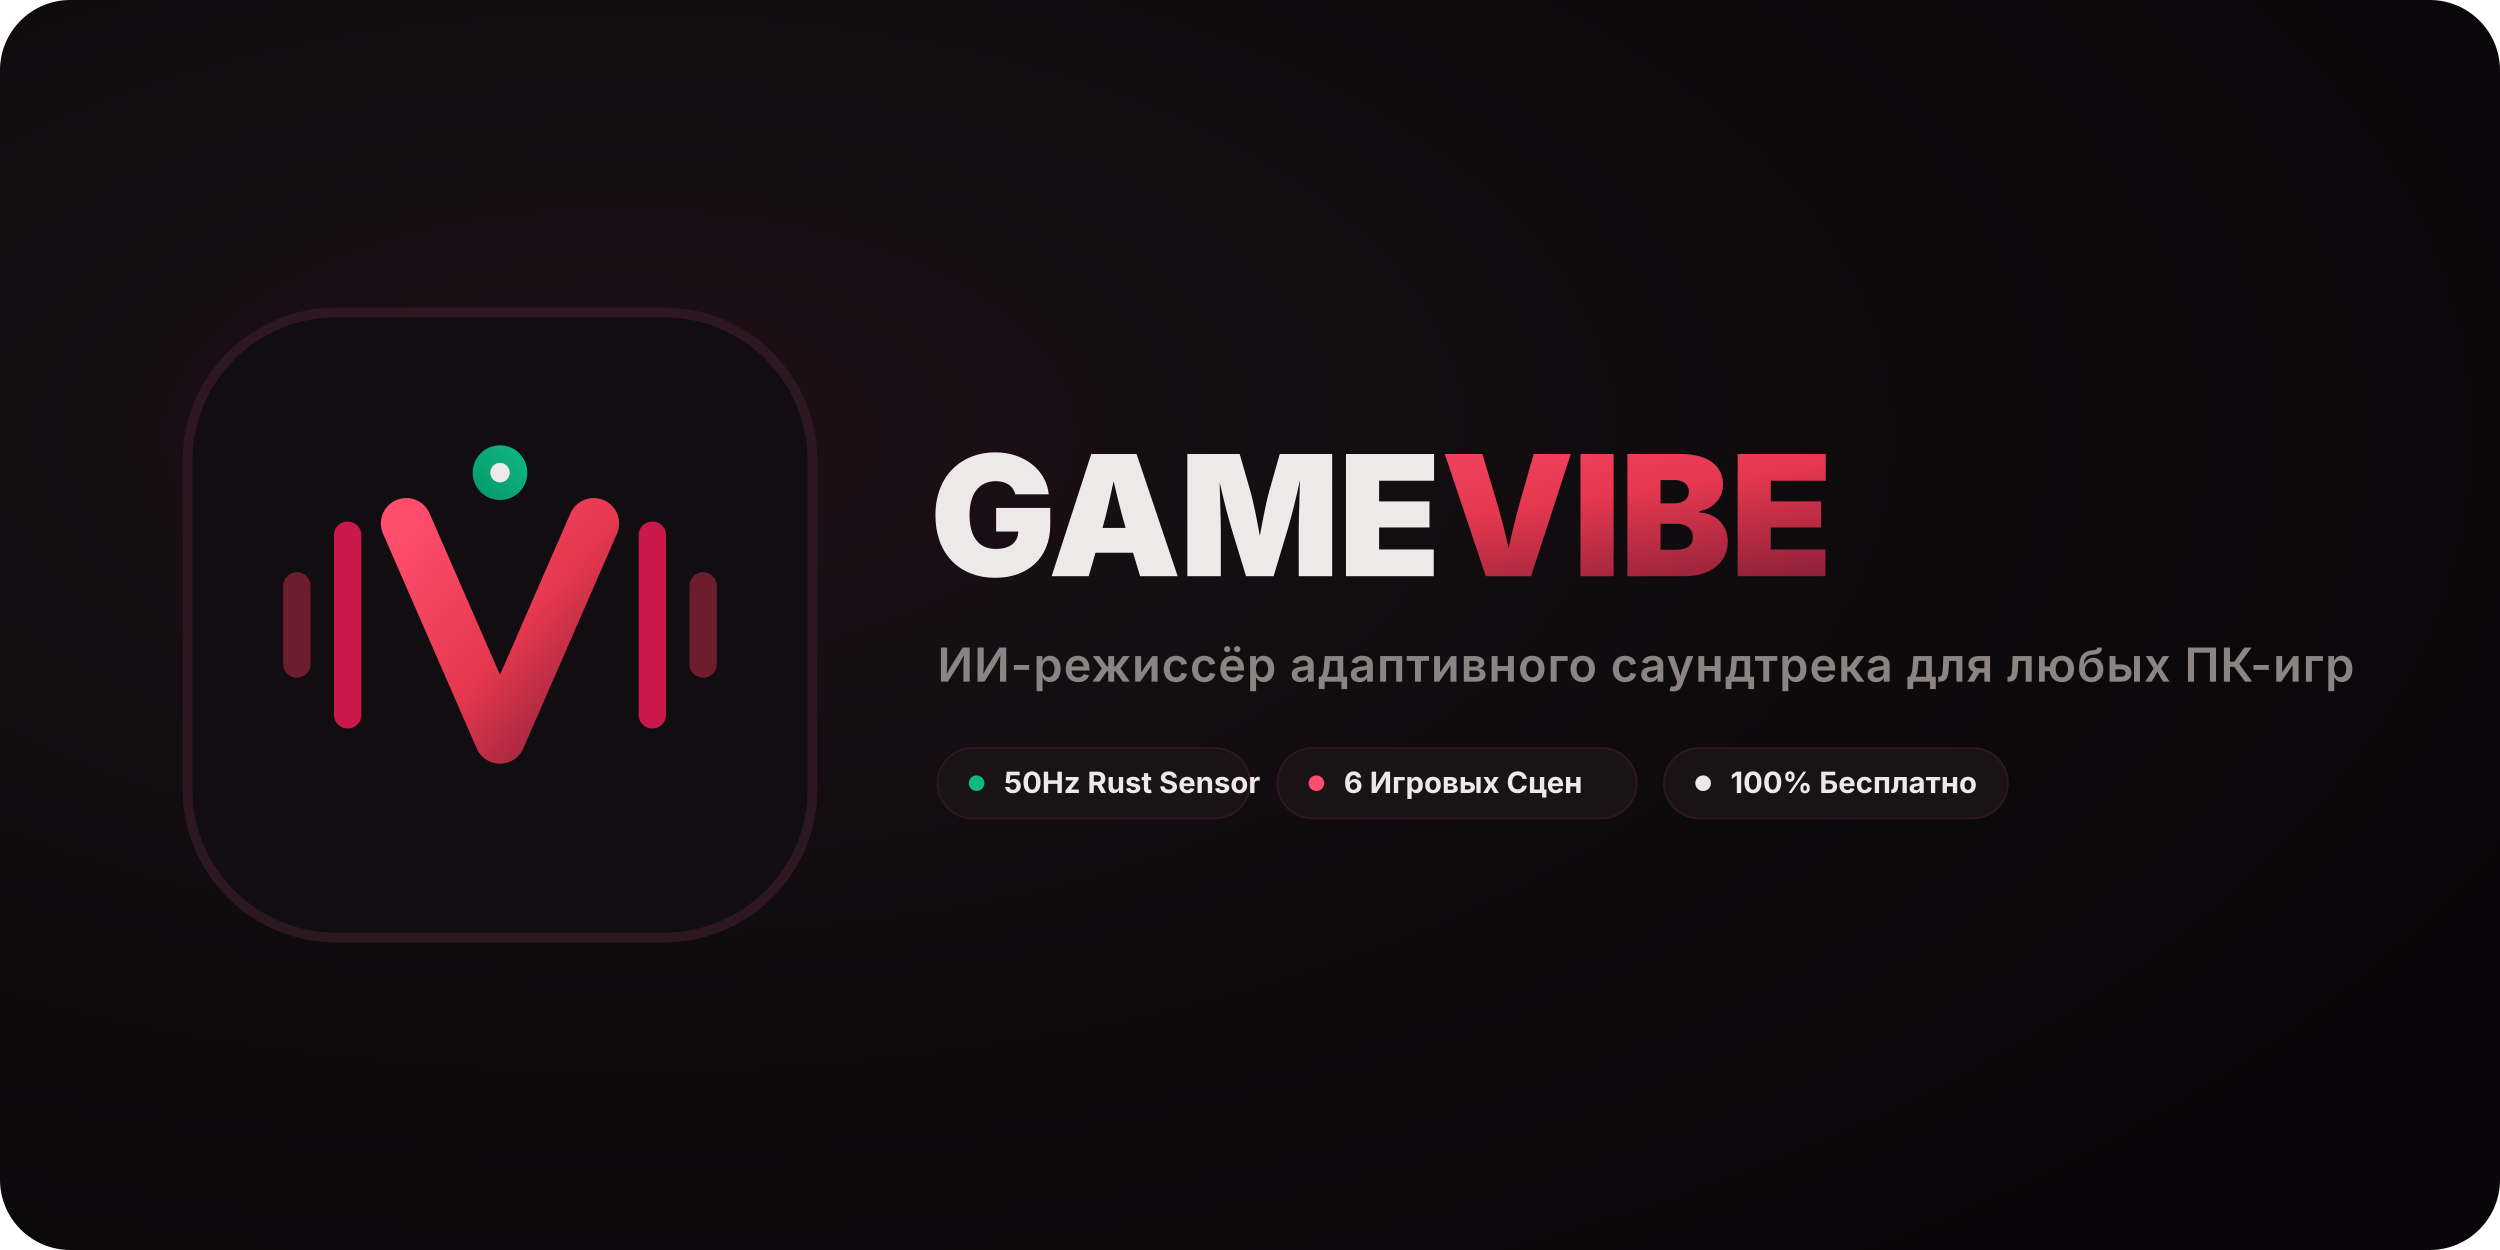
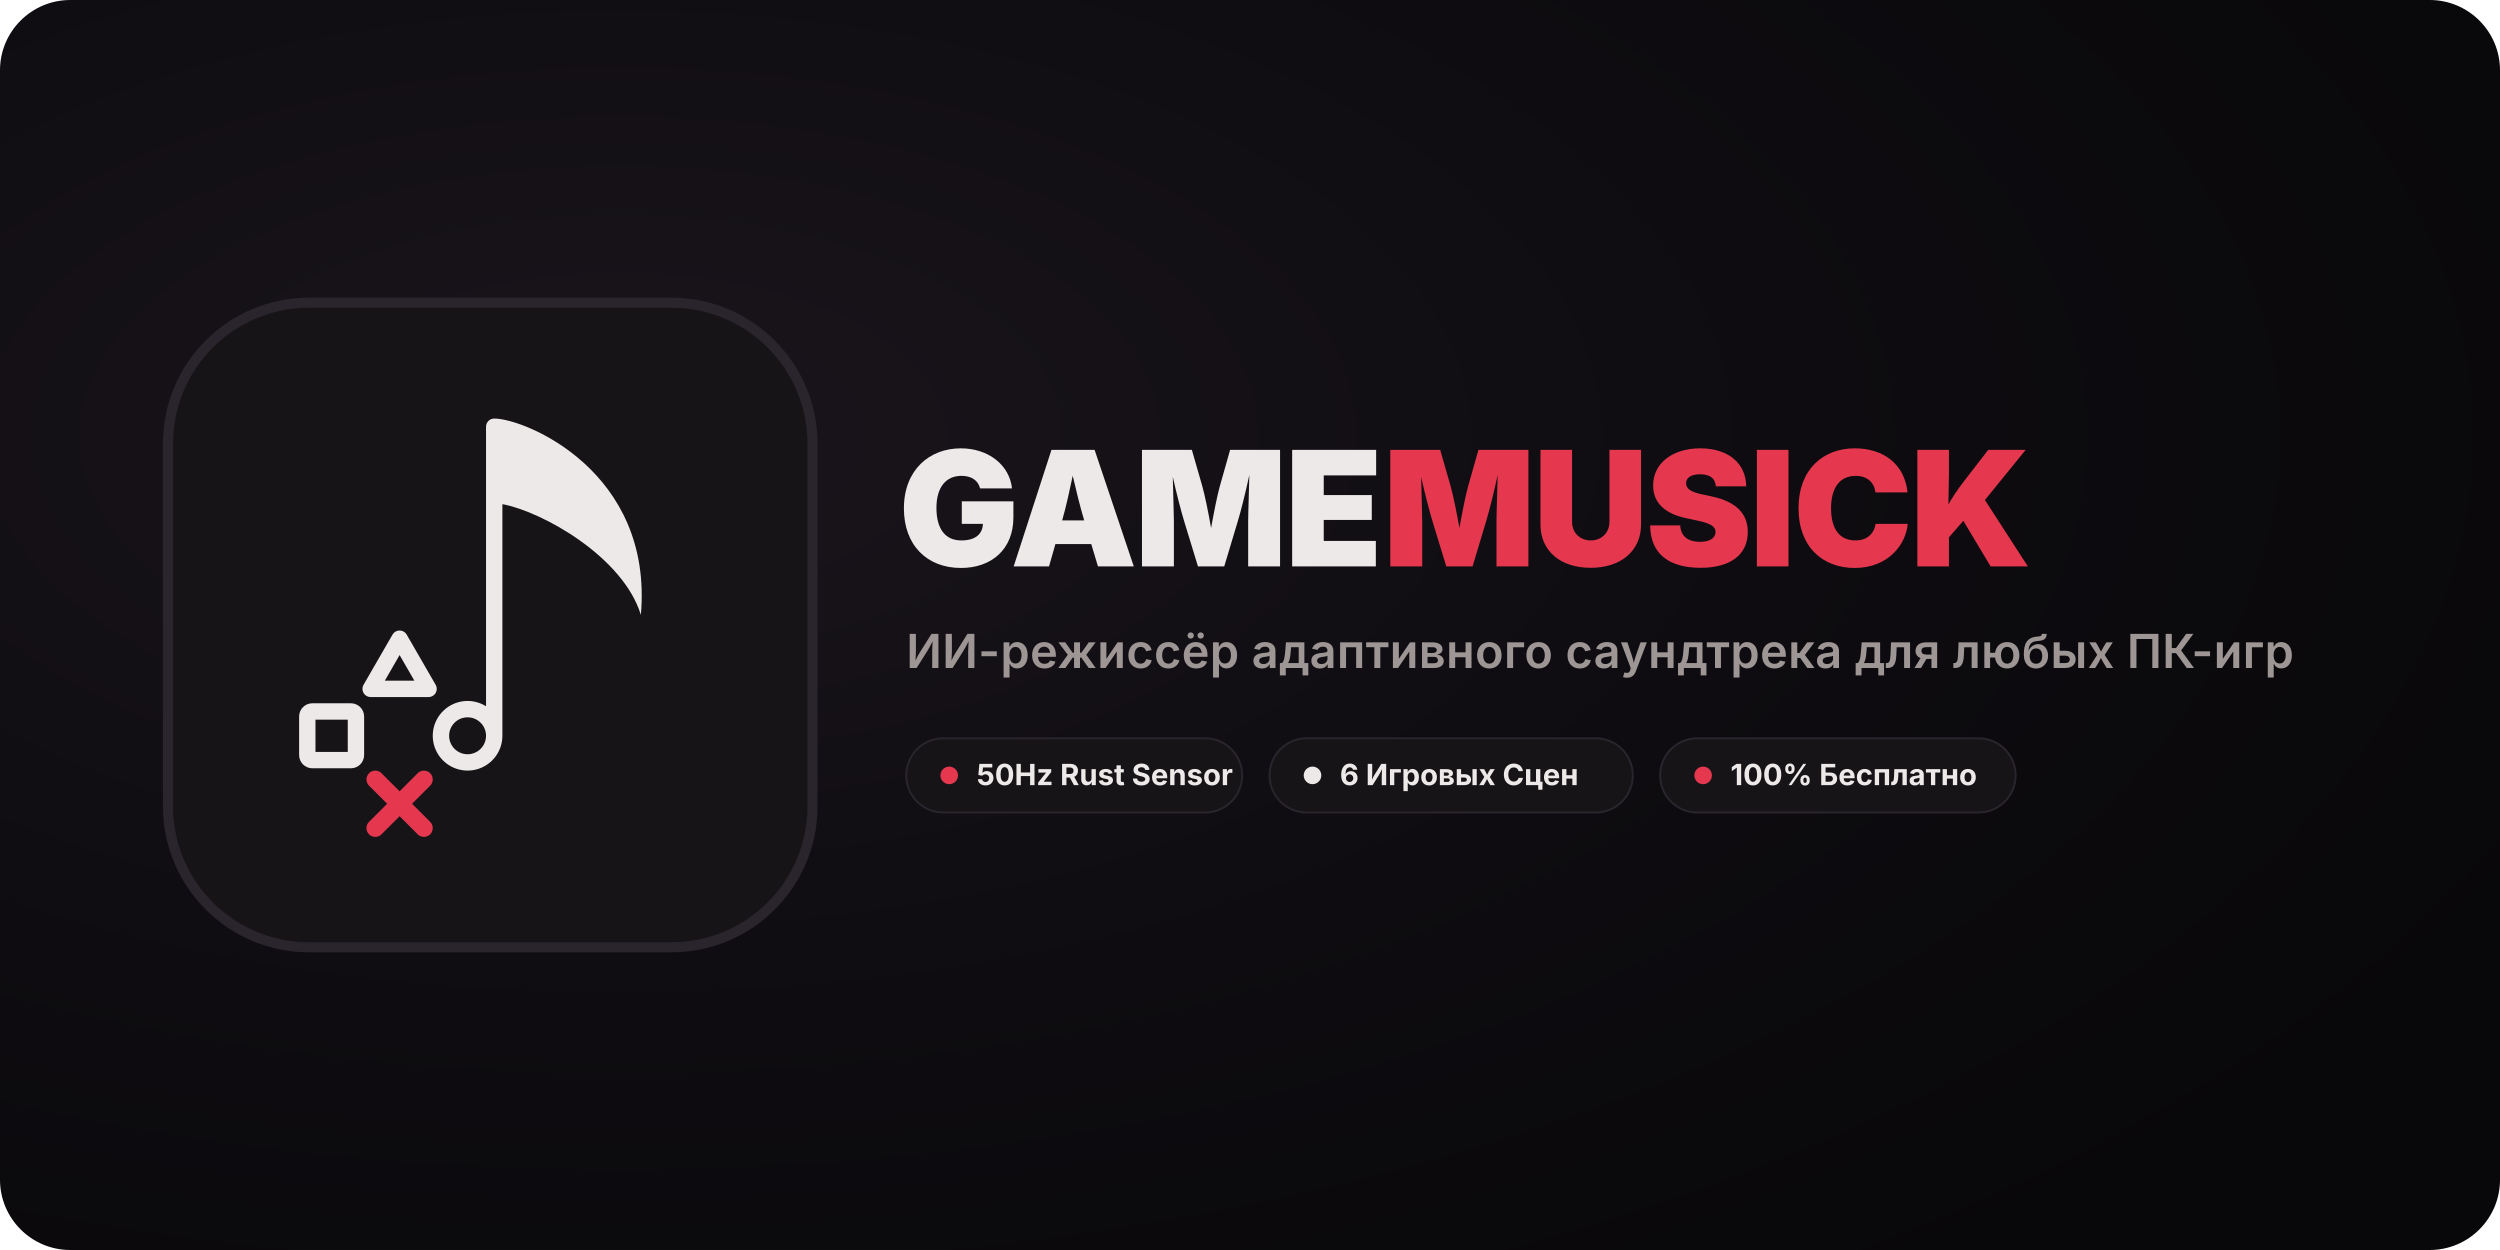
<svg xmlns="http://www.w3.org/2000/svg" viewBox="0 0 1280 640" width="1280" height="640">
  <defs>
    <radialGradient id="bgBanner" cx="25%" cy="35%" r="85%">
-       <stop offset="0%" stop-color="#1E1016" />
-       <stop offset="55%" stop-color="#0E0B0D" />
-       <stop offset="100%" stop-color="#080608" />
+       <stop offset="0%" stop-color="#1A151C" />
+       <stop offset="55%" stop-color="#0E0C10" />
+       <stop offset="100%" stop-color="#080709" />
    </radialGradient>
-     <linearGradient id="crimsonBanner" x1="0%" y1="0%" x2="100%" y2="100%">
-       <stop offset="0%" stop-color="#FF4D6D" />
-       <stop offset="55%" stop-color="#E5384F" />
-       <stop offset="100%" stop-color="#8C2038" />
-     </linearGradient>
-     <linearGradient id="emeraldBanner" x1="0%" y1="100%" x2="100%" y2="0%">
-       <stop offset="0%" stop-color="#059669" />
-       <stop offset="100%" stop-color="#10B981" />
-     </linearGradient>
  </defs>
  <rect width="1280" height="640" rx="36" fill="url(#bgBanner)" />
-   <g transform="translate(96, 160)">
-     <rect width="320" height="320" rx="76" fill="#120D10" stroke="#2D1720" stroke-width="5" />
-     <g stroke-linecap="round">
-       <line x1="56" y1="140" x2="56" y2="180" stroke="#6E1D2F" stroke-width="14" />
-       <line x1="82" y1="114" x2="82" y2="206" stroke="#C9184A" stroke-width="14" />
-       <line x1="238" y1="114" x2="238" y2="206" stroke="#C9184A" stroke-width="14" />
-       <line x1="264" y1="140" x2="264" y2="180" stroke="#6E1D2F" stroke-width="14" />
-     </g>
-     <path d="M112 108 L160 218 L208 108" fill="none" stroke="url(#crimsonBanner)" stroke-width="26" stroke-linecap="round" stroke-linejoin="round" />
-     <circle cx="160" cy="82" r="14" fill="url(#emeraldBanner)" />
-     <circle cx="160" cy="82" r="5" fill="#EDE9E8" />
+   <g transform="translate(86, 155) scale(0.6445312)">
+     <rect width="512" height="512" rx="112" fill="#161417" stroke="#2A242D" stroke-width="8" />
+     <path fill-rule="evenodd" fill="#EDE9E8" d="M 252.66 320.54 L 252.66 98.50 A 6.50 6.50 0 0 1 259.16 92.00 C 283.66 92.00, 385.66 134.00, 375.66 248.00 C 361.66 202.00, 297.66 166.00, 265.66 160.00 L 265.66 344.00 A 27.66 27.66 0 1 1 252.66 320.54 Z M 252.66 344.00 A 14.66 14.66 0 1 0 223.34 344.00 A 14.66 14.66 0 1 0 252.66 344.00 Z" />
+     <polygon points="184.00,266.89 207.00,306.73 161.00,306.73" fill="none" stroke="#EDE9E8" stroke-width="13" stroke-linejoin="round" />
+     <rect x="110.68" y="324.68" width="38.64" height="38.64" rx="4" fill="none" stroke="#EDE9E8" stroke-width="13" />
+     <line x1="164.68" y1="378.68" x2="203.32" y2="417.32" stroke="#E5384F" stroke-width="14" stroke-linecap="round" />
+     <line x1="164.68" y1="417.32" x2="203.32" y2="378.68" stroke="#E5384F" stroke-width="14" stroke-linecap="round" />
  </g>
-   <g transform="translate(476, 235)">
-     <text x="0" y="60" font-family="system-ui, -apple-system, 'Segoe UI', sans-serif" font-weight="900" font-size="86" letter-spacing="-1" fill="#EDE9E8">
-       GAME<tspan fill="url(#crimsonBanner)">VIBE</tspan>
+   <g transform="translate(460, 228)">
+     <text x="0" y="62" font-family="system-ui, -apple-system, 'Segoe UI', sans-serif" font-weight="900" font-size="82" letter-spacing="-1.5" fill="#EDE9E8">
+       GAME<tspan fill="#E5384F">MUSICK</tspan>
    </text>
-     <text x="4" y="114" font-family="system-ui, -apple-system, 'Segoe UI', sans-serif" font-weight="600" font-size="24" fill="#8C8482" letter-spacing="0.5">
+     <text x="4" y="114" font-family="system-ui, -apple-system, 'Segoe UI', sans-serif" font-weight="600" font-size="24" fill="#9E9694" letter-spacing="0.2">
      ИИ-режиссёр адаптивного саундтрека для любых ПК-игр
    </text>
-     <g transform="translate(4, 148)" font-family="system-ui, -apple-system, 'Segoe UI', sans-serif" font-weight="700" font-size="15" fill="#EDE9E8">
-       <rect x="0" y="0" width="160" height="36" rx="18" fill="#1B1216" stroke="#2D1720" />
-       <circle cx="20" cy="18" r="4" fill="#10B981" />
-       <text x="34" y="23">50Hz Rust Sensor</text>
-       <rect x="174" y="0" width="184" height="36" rx="18" fill="#1B1216" stroke="#2D1720" />
-       <circle cx="194" cy="18" r="4" fill="#FF4D6D" />
-       <text x="208" y="23">6 Игровых Сцен</text>
-       <rect x="372" y="0" width="176" height="36" rx="18" fill="#1B1216" stroke="#2D1720" />
-       <circle cx="392" cy="18" r="4" fill="#EDE9E8" />
-       <text x="406" y="23">100% Бесплатно</text>
+     <g transform="translate(4, 150)" font-family="system-ui, -apple-system, 'Segoe UI', sans-serif" font-weight="700" font-size="15" fill="#EDE9E8">
+       <rect x="0" y="0" width="172" height="38" rx="19" fill="#161417" stroke="#2A242D" />
+       <circle cx="22" cy="19" r="4.5" fill="#E5384F" />
+       <text x="36" y="24">50Hz Rust Sensor</text>
+       <rect x="186" y="0" width="186" height="38" rx="19" fill="#161417" stroke="#2A242D" />
+       <circle cx="208" cy="19" r="4.5" fill="#EDE9E8" />
+       <text x="222" y="24">6 Игровых Сцен</text>
+       <rect x="386" y="0" width="182" height="38" rx="19" fill="#161417" stroke="#2A242D" />
+       <circle cx="408" cy="19" r="4.5" fill="#E5384F" />
+       <text x="422" y="24">100% Бесплатно</text>
    </g>
  </g>
</svg>
